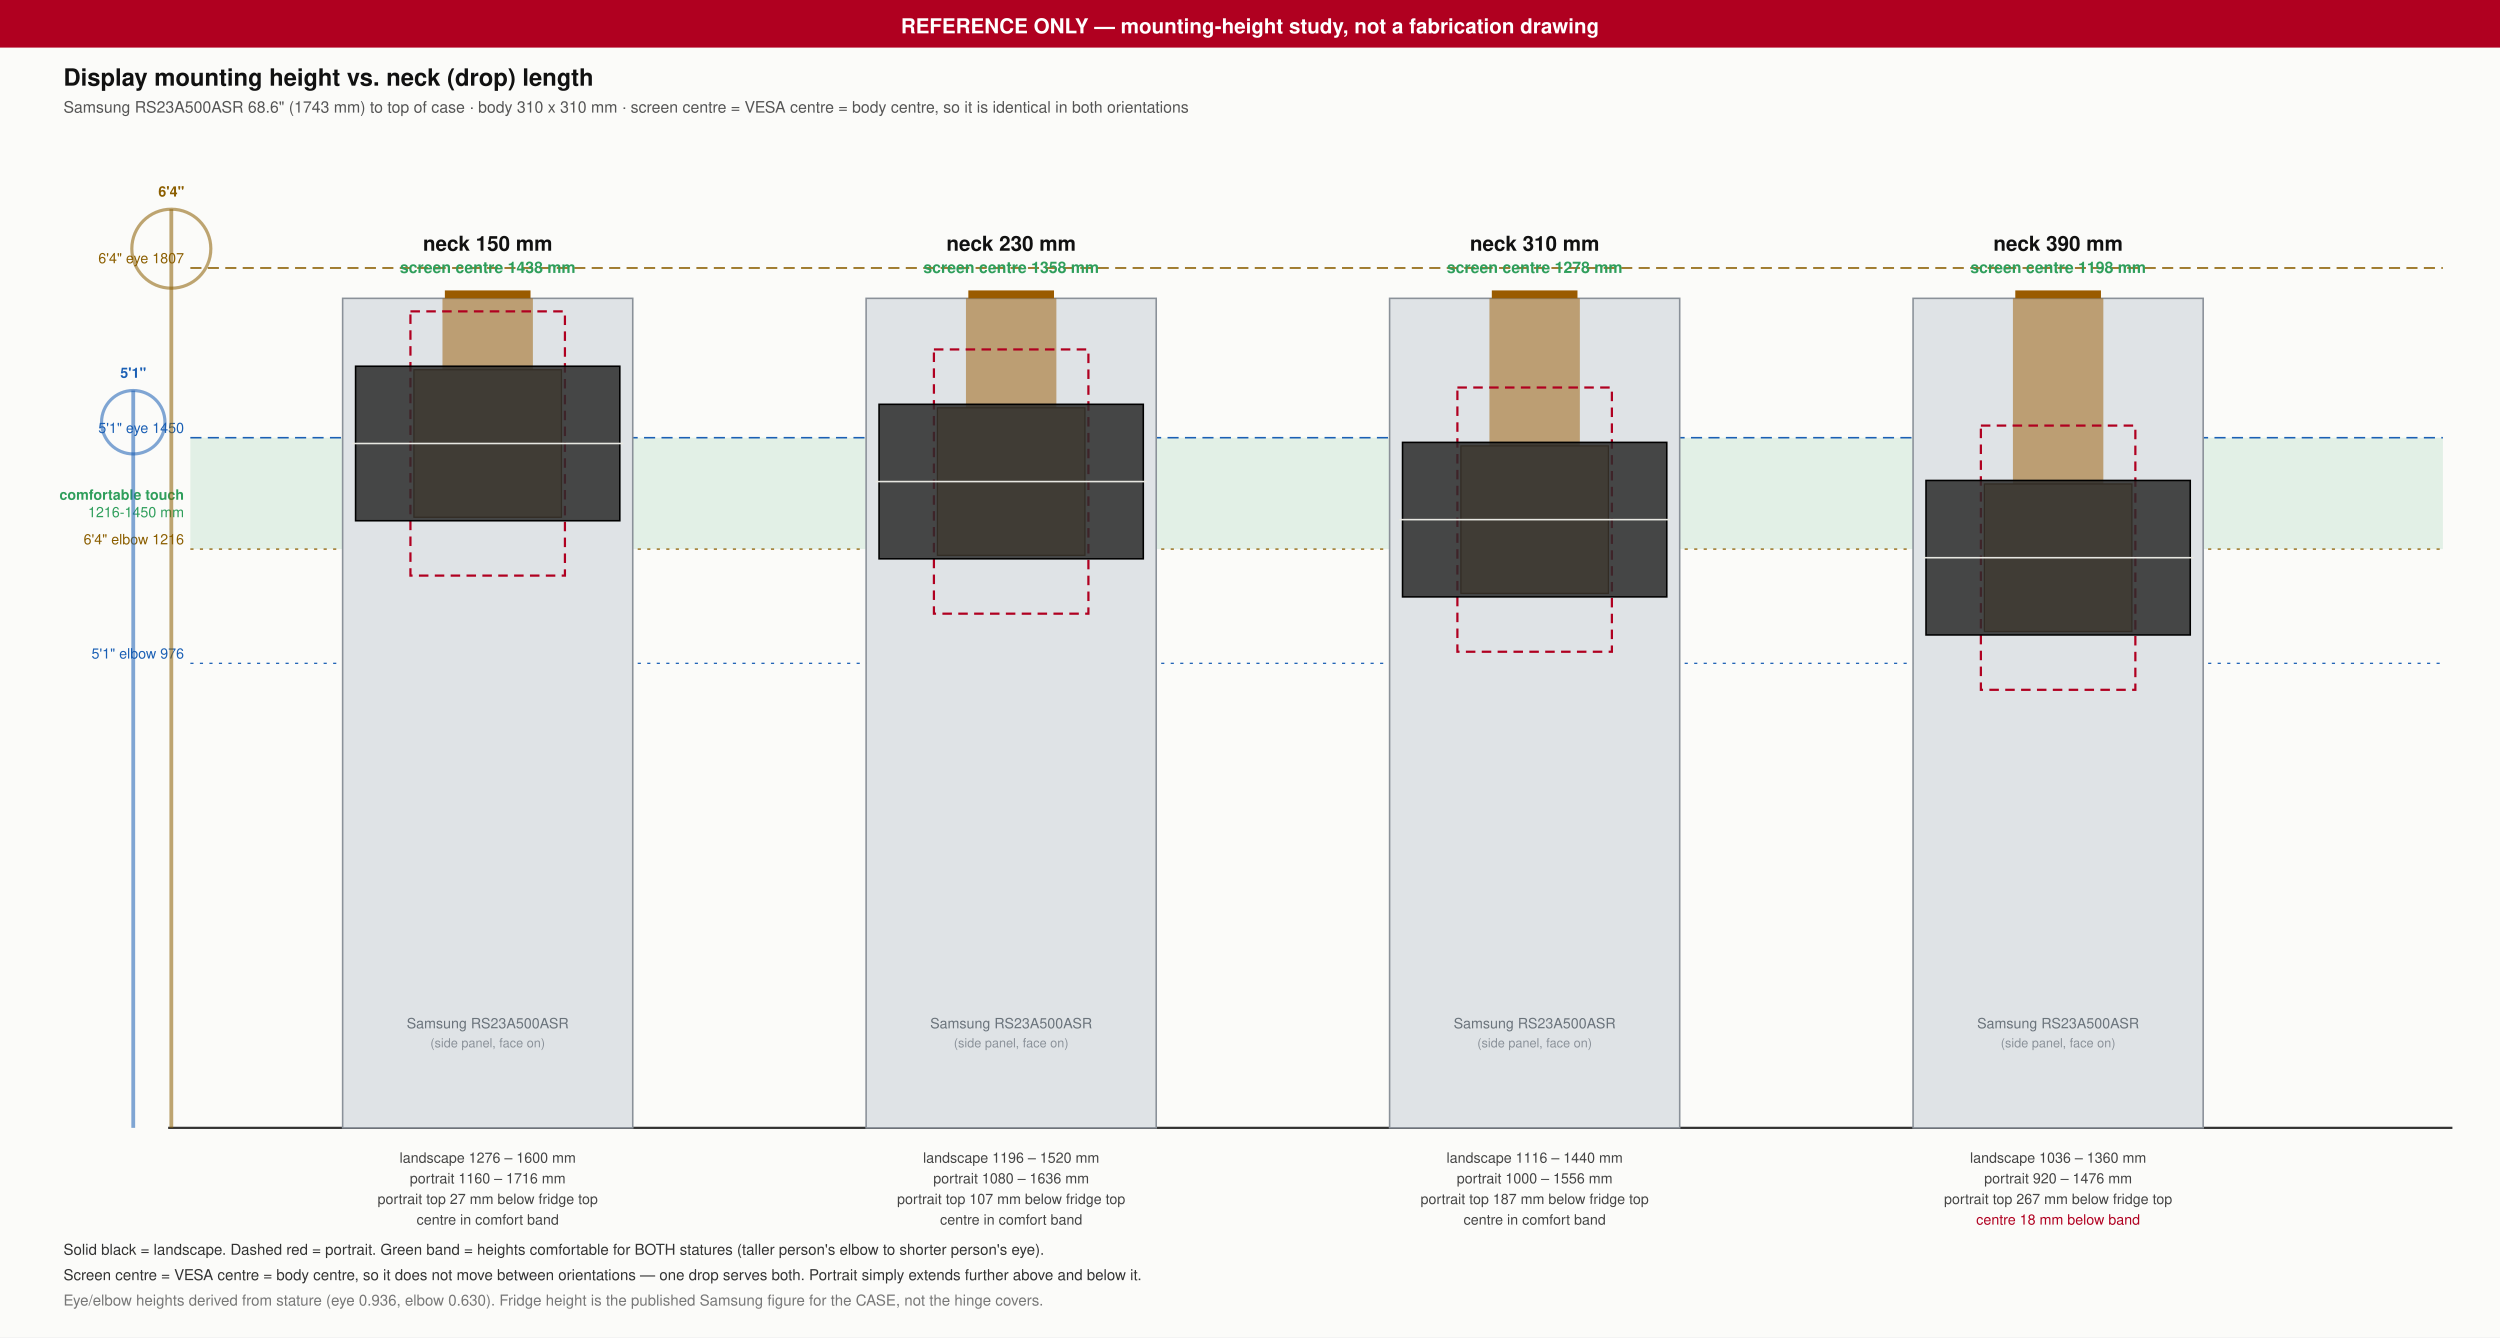
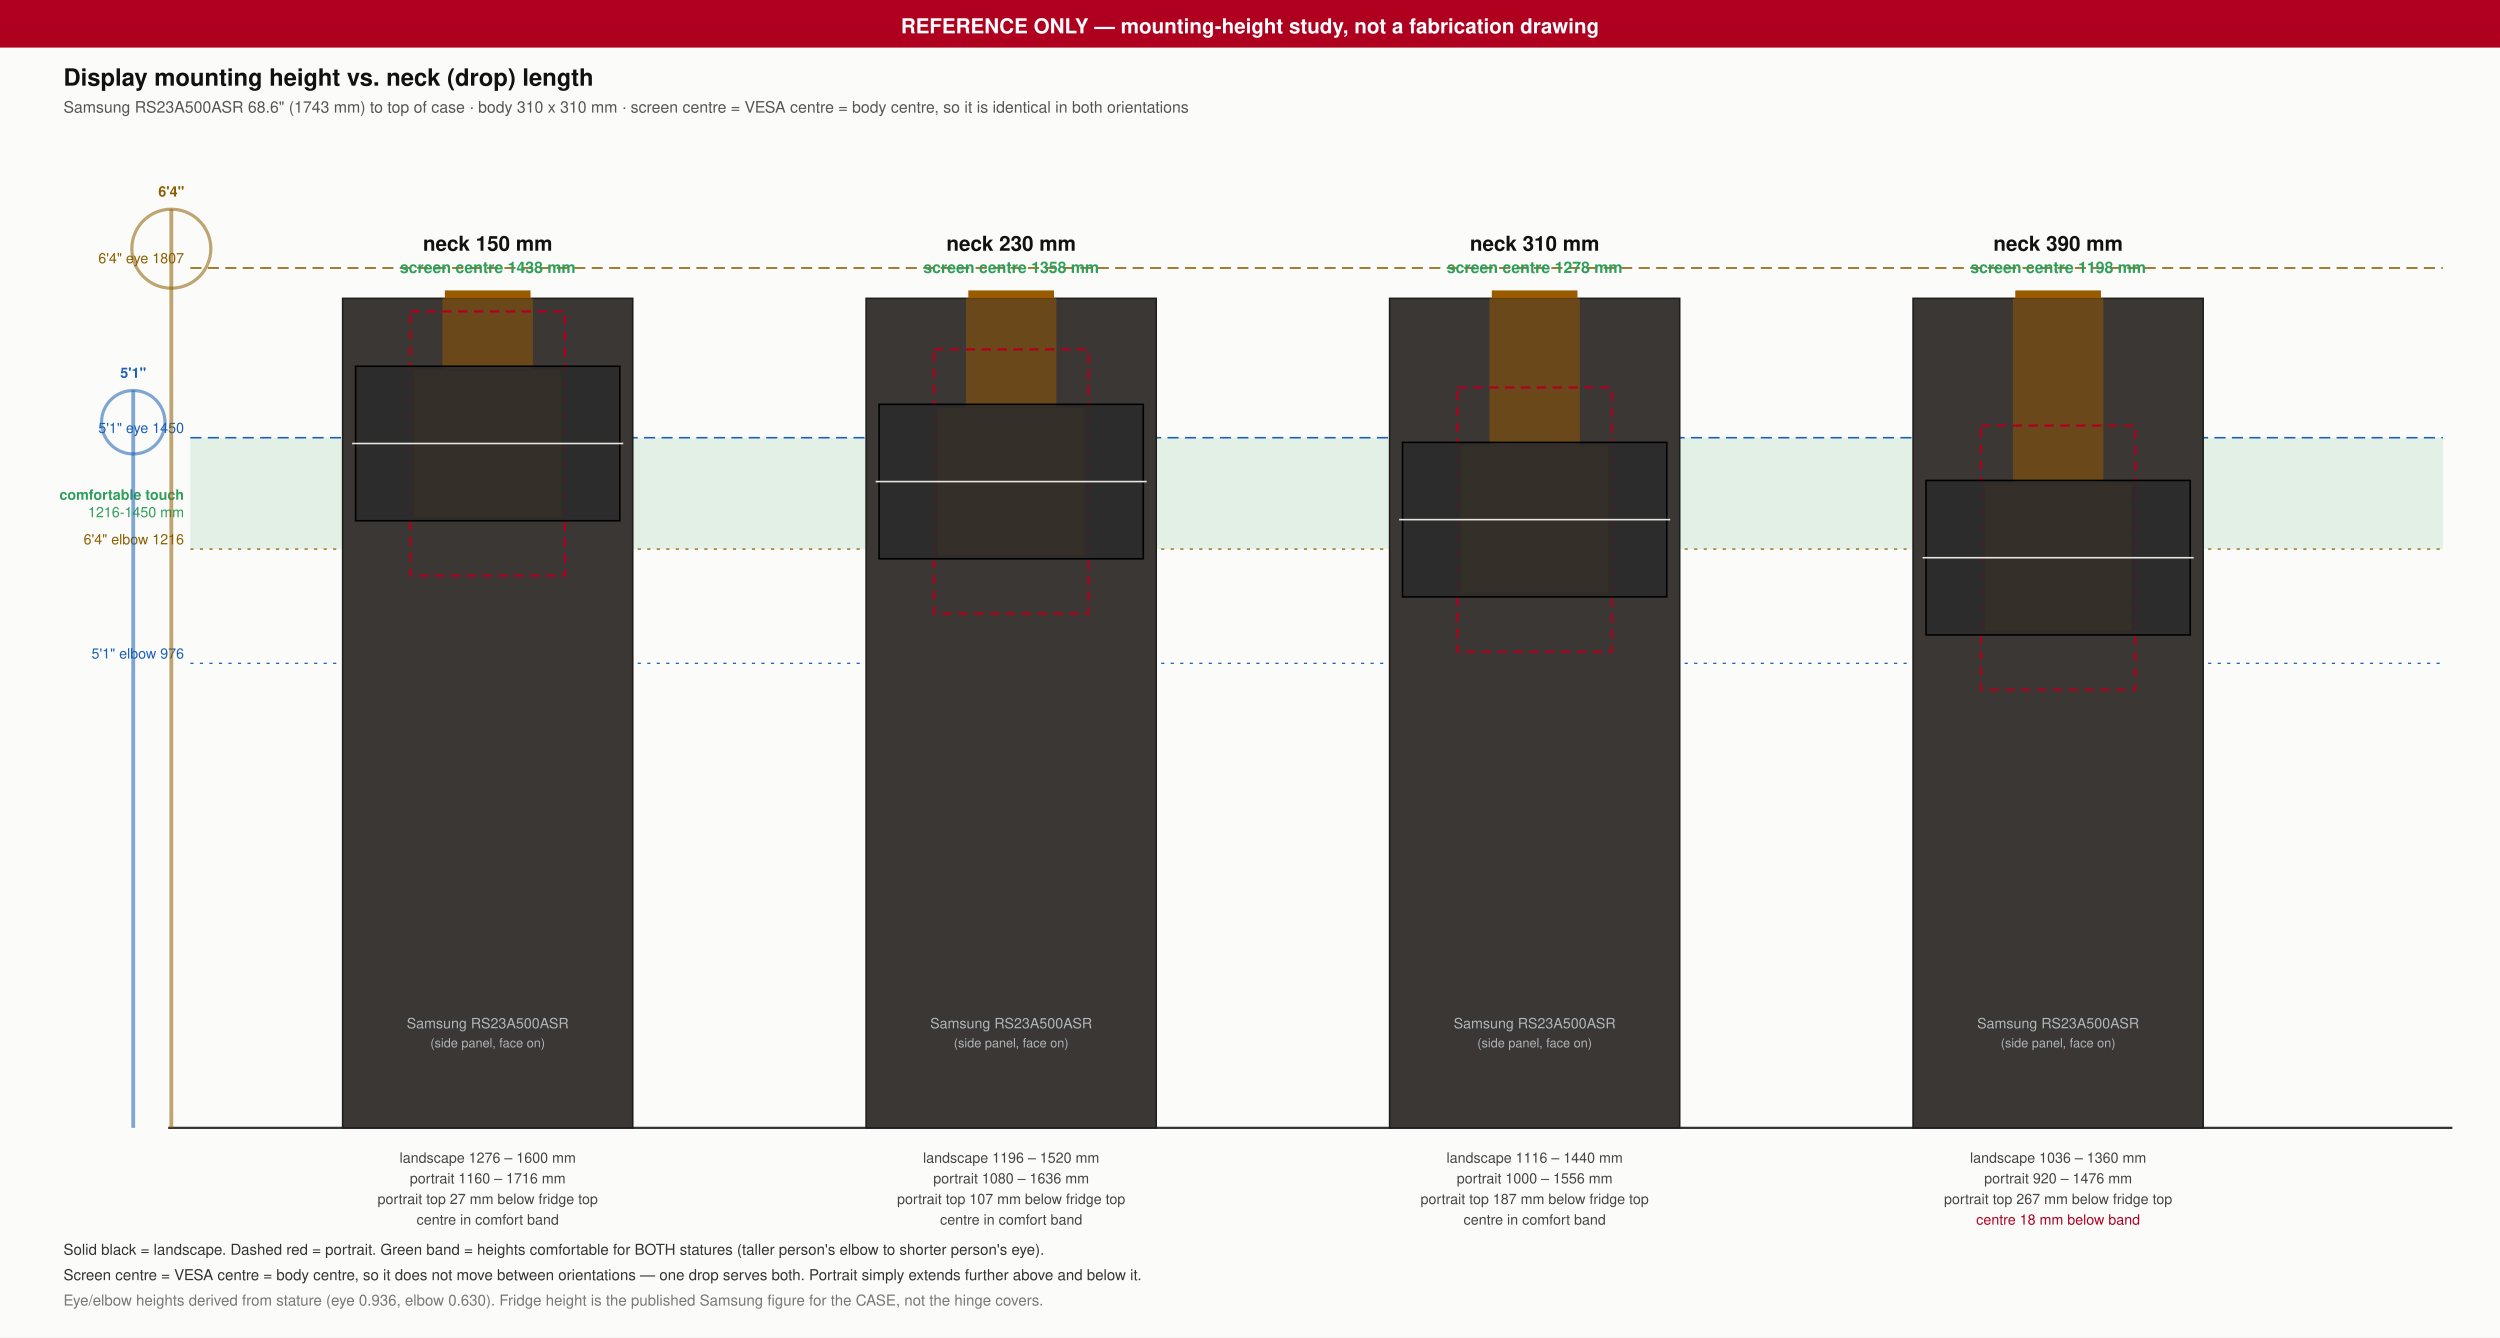
<svg xmlns="http://www.w3.org/2000/svg" width="1576" height="843" viewBox="0 0 1576 843">
  <rect width="1576" height="843" fill="#fbfbf9" />
  <rect x="0" y="0" width="1576" height="30" fill="#b00020" />
  <text x="788.00" y="21.00" font-family="Helvetica,Arial,sans-serif" font-size="13" text-anchor="middle" fill="#fff" font-weight="bold">REFERENCE ONLY — mounting-height study, not a fabrication drawing</text>
  <text x="40.00" y="54.00" font-family="Helvetica,Arial,sans-serif" font-size="15" text-anchor="start" fill="#111" font-weight="bold">Display mounting height vs. neck (drop) length</text>
  <text x="40.00" y="71.00" font-family="Helvetica,Arial,sans-serif" font-size="10" text-anchor="start" fill="#555" font-weight="normal">Samsung RS23A500ASR 68.6" (1743 mm) to top of case · body 310 x 310 mm · screen centre = VESA centre = body centre, so it is identical in both orientations</text>
  <rect x="120" y="275.93" width="1420" height="70.23" fill="#2e9e5b" fill-opacity="0.12" />
  <line x1="120" y1="275.93" x2="1540" y2="275.93" stroke="#1a5fb4" stroke-width="1" stroke-dasharray="7 4" />
  <text x="116.00" y="272.93" font-family="Helvetica,Arial,sans-serif" font-size="9" text-anchor="end" fill="#1a5fb4" font-weight="normal">5'1" eye 1450</text>
  <line x1="120" y1="418.16" x2="1540" y2="418.16" stroke="#1a5fb4" stroke-width="0.8" stroke-dasharray="2 4" />
  <text x="116.00" y="415.16" font-family="Helvetica,Arial,sans-serif" font-size="9" text-anchor="end" fill="#1a5fb4" font-weight="normal">5'1" elbow 976</text>
  <line x1="120" y1="168.94" x2="1540" y2="168.94" stroke="#8b5e00" stroke-width="1" stroke-dasharray="7 4" />
  <text x="116.00" y="165.94" font-family="Helvetica,Arial,sans-serif" font-size="9" text-anchor="end" fill="#8b5e00" font-weight="normal">6'4" eye 1807</text>
  <line x1="120" y1="346.15" x2="1540" y2="346.15" stroke="#8b5e00" stroke-width="0.8" stroke-dasharray="2 4" />
  <text x="116.00" y="343.15" font-family="Helvetica,Arial,sans-serif" font-size="9" text-anchor="end" fill="#8b5e00" font-weight="normal">6'4" elbow 1216</text>
  <text x="116.00" y="315.04" font-family="Helvetica,Arial,sans-serif" font-size="9" text-anchor="end" fill="#2e9e5b" font-weight="bold">comfortable touch</text>
  <text x="116.00" y="326.04" font-family="Helvetica,Arial,sans-serif" font-size="9" text-anchor="end" fill="#2e9e5b" font-weight="normal">1216-1450 mm</text>
  <line x1="106" y1="711.00" x2="1546" y2="711.00" stroke="#333" stroke-width="1.4" />
-   <rect x="216.00" y="188.08" width="182.88" height="522.92" fill="#dfe3e6" stroke="#8a9199" stroke-width="1" />
-   <text x="307.44" y="648.25" font-family="Helvetica,Arial,sans-serif" font-size="9" text-anchor="middle" fill="#6a737b" font-weight="normal">Samsung RS23A500ASR</text>
-   <text x="307.44" y="660.25" font-family="Helvetica,Arial,sans-serif" font-size="8" text-anchor="middle" fill="#8a9199" font-weight="normal">(side panel, face on)</text>
+   <rect x="216.00" y="188.08" width="182.88" height="522.92" fill="#3a3734" stroke="#1f1d1b" stroke-width="1" />
+   <text x="307.44" y="648.25" font-family="Helvetica,Arial,sans-serif" font-size="9" text-anchor="middle" fill="#b0b6b9" font-weight="normal">Samsung RS23A500ASR</text>
+   <text x="307.44" y="660.25" font-family="Helvetica,Arial,sans-serif" font-size="8" text-anchor="middle" fill="#b0b6b9" font-weight="normal">(side panel, face on)</text>
  <rect x="280.44" y="183.08" width="54.00" height="5" fill="#9a5b00" />
  <rect x="278.94" y="188.08" width="57.00" height="45.00" fill="#9a5b00" fill-opacity="0.5" />
  <rect x="260.94" y="233.08" width="93.00" height="93.00" fill="#9a5b00" fill-opacity="0.5" stroke="#5d3600" stroke-width="0.8" />
  <rect x="258.74" y="196.29" width="97.39" height="166.57" fill="none" stroke="#b00020" stroke-width="1.4" stroke-dasharray="6 4" />
  <rect x="224.16" y="230.88" width="166.57" height="97.39" fill="#2b2b2b" fill-opacity="0.85" stroke="#000" />
  <line x1="222.00" y1="279.58" x2="392.88" y2="279.58" stroke="#e8e8e2" stroke-width="1" />
  <text x="307.44" y="158.08" font-family="Helvetica,Arial,sans-serif" font-size="13" text-anchor="middle" fill="#111" font-weight="bold">neck 150 mm</text>
  <text x="307.44" y="172.08" font-family="Helvetica,Arial,sans-serif" font-size="10" text-anchor="middle" fill="#2e9e5b" font-weight="bold">screen centre 1438 mm</text>
  <text x="307.44" y="733.00" font-family="Helvetica,Arial,sans-serif" font-size="9" text-anchor="middle" fill="#444" font-weight="normal">landscape  1276 – 1600 mm</text>
  <text x="307.44" y="746.00" font-family="Helvetica,Arial,sans-serif" font-size="9" text-anchor="middle" fill="#444" font-weight="normal">portrait   1160 – 1716 mm</text>
  <text x="307.44" y="759.00" font-family="Helvetica,Arial,sans-serif" font-size="9" text-anchor="middle" fill="#444" font-weight="normal">portrait top 27 mm below fridge top</text>
  <text x="307.44" y="772.00" font-family="Helvetica,Arial,sans-serif" font-size="9" text-anchor="middle" fill="#444" font-weight="normal">centre in comfort band</text>
-   <rect x="546.00" y="188.08" width="182.88" height="522.92" fill="#dfe3e6" stroke="#8a9199" stroke-width="1" />
-   <text x="637.44" y="648.25" font-family="Helvetica,Arial,sans-serif" font-size="9" text-anchor="middle" fill="#6a737b" font-weight="normal">Samsung RS23A500ASR</text>
-   <text x="637.44" y="660.25" font-family="Helvetica,Arial,sans-serif" font-size="8" text-anchor="middle" fill="#8a9199" font-weight="normal">(side panel, face on)</text>
+   <rect x="546.00" y="188.08" width="182.88" height="522.92" fill="#3a3734" stroke="#1f1d1b" stroke-width="1" />
+   <text x="637.44" y="648.25" font-family="Helvetica,Arial,sans-serif" font-size="9" text-anchor="middle" fill="#b0b6b9" font-weight="normal">Samsung RS23A500ASR</text>
+   <text x="637.44" y="660.25" font-family="Helvetica,Arial,sans-serif" font-size="8" text-anchor="middle" fill="#b0b6b9" font-weight="normal">(side panel, face on)</text>
  <rect x="610.44" y="183.08" width="54.00" height="5" fill="#9a5b00" />
  <rect x="608.94" y="188.08" width="57.00" height="69.00" fill="#9a5b00" fill-opacity="0.5" />
  <rect x="590.94" y="257.08" width="93.00" height="93.00" fill="#9a5b00" fill-opacity="0.5" stroke="#5d3600" stroke-width="0.8" />
  <rect x="588.74" y="220.29" width="97.39" height="166.57" fill="none" stroke="#b00020" stroke-width="1.4" stroke-dasharray="6 4" />
  <rect x="554.16" y="254.88" width="166.57" height="97.39" fill="#2b2b2b" fill-opacity="0.85" stroke="#000" />
  <line x1="552.00" y1="303.58" x2="722.88" y2="303.58" stroke="#e8e8e2" stroke-width="1" />
  <text x="637.44" y="158.08" font-family="Helvetica,Arial,sans-serif" font-size="13" text-anchor="middle" fill="#111" font-weight="bold">neck 230 mm</text>
  <text x="637.44" y="172.08" font-family="Helvetica,Arial,sans-serif" font-size="10" text-anchor="middle" fill="#2e9e5b" font-weight="bold">screen centre 1358 mm</text>
  <text x="637.44" y="733.00" font-family="Helvetica,Arial,sans-serif" font-size="9" text-anchor="middle" fill="#444" font-weight="normal">landscape  1196 – 1520 mm</text>
  <text x="637.44" y="746.00" font-family="Helvetica,Arial,sans-serif" font-size="9" text-anchor="middle" fill="#444" font-weight="normal">portrait   1080 – 1636 mm</text>
  <text x="637.44" y="759.00" font-family="Helvetica,Arial,sans-serif" font-size="9" text-anchor="middle" fill="#444" font-weight="normal">portrait top 107 mm below fridge top</text>
  <text x="637.44" y="772.00" font-family="Helvetica,Arial,sans-serif" font-size="9" text-anchor="middle" fill="#444" font-weight="normal">centre in comfort band</text>
-   <rect x="876.00" y="188.08" width="182.88" height="522.92" fill="#dfe3e6" stroke="#8a9199" stroke-width="1" />
-   <text x="967.44" y="648.25" font-family="Helvetica,Arial,sans-serif" font-size="9" text-anchor="middle" fill="#6a737b" font-weight="normal">Samsung RS23A500ASR</text>
-   <text x="967.44" y="660.25" font-family="Helvetica,Arial,sans-serif" font-size="8" text-anchor="middle" fill="#8a9199" font-weight="normal">(side panel, face on)</text>
+   <rect x="876.00" y="188.08" width="182.88" height="522.92" fill="#3a3734" stroke="#1f1d1b" stroke-width="1" />
+   <text x="967.44" y="648.25" font-family="Helvetica,Arial,sans-serif" font-size="9" text-anchor="middle" fill="#b0b6b9" font-weight="normal">Samsung RS23A500ASR</text>
+   <text x="967.44" y="660.25" font-family="Helvetica,Arial,sans-serif" font-size="8" text-anchor="middle" fill="#b0b6b9" font-weight="normal">(side panel, face on)</text>
  <rect x="940.44" y="183.08" width="54.00" height="5" fill="#9a5b00" />
  <rect x="938.94" y="188.08" width="57.00" height="93.00" fill="#9a5b00" fill-opacity="0.5" />
  <rect x="920.94" y="281.08" width="93.00" height="93.00" fill="#9a5b00" fill-opacity="0.5" stroke="#5d3600" stroke-width="0.8" />
  <rect x="918.74" y="244.29" width="97.39" height="166.57" fill="none" stroke="#b00020" stroke-width="1.4" stroke-dasharray="6 4" />
  <rect x="884.16" y="278.88" width="166.57" height="97.39" fill="#2b2b2b" fill-opacity="0.85" stroke="#000" />
  <line x1="882.00" y1="327.58" x2="1052.88" y2="327.58" stroke="#e8e8e2" stroke-width="1" />
  <text x="967.44" y="158.08" font-family="Helvetica,Arial,sans-serif" font-size="13" text-anchor="middle" fill="#111" font-weight="bold">neck 310 mm</text>
  <text x="967.44" y="172.08" font-family="Helvetica,Arial,sans-serif" font-size="10" text-anchor="middle" fill="#2e9e5b" font-weight="bold">screen centre 1278 mm</text>
  <text x="967.44" y="733.00" font-family="Helvetica,Arial,sans-serif" font-size="9" text-anchor="middle" fill="#444" font-weight="normal">landscape  1116 – 1440 mm</text>
  <text x="967.44" y="746.00" font-family="Helvetica,Arial,sans-serif" font-size="9" text-anchor="middle" fill="#444" font-weight="normal">portrait   1000 – 1556 mm</text>
  <text x="967.44" y="759.00" font-family="Helvetica,Arial,sans-serif" font-size="9" text-anchor="middle" fill="#444" font-weight="normal">portrait top 187 mm below fridge top</text>
  <text x="967.44" y="772.00" font-family="Helvetica,Arial,sans-serif" font-size="9" text-anchor="middle" fill="#444" font-weight="normal">centre in comfort band</text>
-   <rect x="1206.00" y="188.08" width="182.88" height="522.92" fill="#dfe3e6" stroke="#8a9199" stroke-width="1" />
-   <text x="1297.44" y="648.25" font-family="Helvetica,Arial,sans-serif" font-size="9" text-anchor="middle" fill="#6a737b" font-weight="normal">Samsung RS23A500ASR</text>
-   <text x="1297.44" y="660.25" font-family="Helvetica,Arial,sans-serif" font-size="8" text-anchor="middle" fill="#8a9199" font-weight="normal">(side panel, face on)</text>
+   <rect x="1206.00" y="188.08" width="182.88" height="522.92" fill="#3a3734" stroke="#1f1d1b" stroke-width="1" />
+   <text x="1297.44" y="648.25" font-family="Helvetica,Arial,sans-serif" font-size="9" text-anchor="middle" fill="#b0b6b9" font-weight="normal">Samsung RS23A500ASR</text>
+   <text x="1297.44" y="660.25" font-family="Helvetica,Arial,sans-serif" font-size="8" text-anchor="middle" fill="#b0b6b9" font-weight="normal">(side panel, face on)</text>
  <rect x="1270.44" y="183.08" width="54.00" height="5" fill="#9a5b00" />
  <rect x="1268.94" y="188.08" width="57.00" height="117.00" fill="#9a5b00" fill-opacity="0.5" />
  <rect x="1250.94" y="305.08" width="93.00" height="93.00" fill="#9a5b00" fill-opacity="0.5" stroke="#5d3600" stroke-width="0.8" />
  <rect x="1248.74" y="268.29" width="97.39" height="166.57" fill="none" stroke="#b00020" stroke-width="1.4" stroke-dasharray="6 4" />
  <rect x="1214.16" y="302.88" width="166.57" height="97.39" fill="#2b2b2b" fill-opacity="0.85" stroke="#000" />
  <line x1="1212.00" y1="351.58" x2="1382.88" y2="351.58" stroke="#e8e8e2" stroke-width="1" />
  <text x="1297.44" y="158.08" font-family="Helvetica,Arial,sans-serif" font-size="13" text-anchor="middle" fill="#111" font-weight="bold">neck 390 mm</text>
  <text x="1297.44" y="172.08" font-family="Helvetica,Arial,sans-serif" font-size="10" text-anchor="middle" fill="#2e9e5b" font-weight="bold">screen centre 1198 mm</text>
  <text x="1297.44" y="733.00" font-family="Helvetica,Arial,sans-serif" font-size="9" text-anchor="middle" fill="#444" font-weight="normal">landscape  1036 – 1360 mm</text>
  <text x="1297.44" y="746.00" font-family="Helvetica,Arial,sans-serif" font-size="9" text-anchor="middle" fill="#444" font-weight="normal">portrait   920 – 1476 mm</text>
  <text x="1297.44" y="759.00" font-family="Helvetica,Arial,sans-serif" font-size="9" text-anchor="middle" fill="#444" font-weight="normal">portrait top 267 mm below fridge top</text>
  <text x="1297.44" y="772.00" font-family="Helvetica,Arial,sans-serif" font-size="9" text-anchor="middle" fill="#b00020" font-weight="normal">centre 18 mm below band</text>
  <line x1="84.00" y1="711.00" x2="84.00" y2="246.18" stroke="#1a5fb4" stroke-width="2.4" stroke-opacity="0.55" />
  <circle cx="84.00" cy="266.17" r="19.99" fill="none" stroke="#1a5fb4" stroke-width="2" stroke-opacity="0.55" />
  <text x="84.00" y="238.18" font-family="Helvetica,Arial,sans-serif" font-size="9" text-anchor="middle" fill="#1a5fb4" font-weight="bold">5'1"</text>
  <line x1="108.00" y1="711.00" x2="108.00" y2="131.88" stroke="#8b5e00" stroke-width="2.4" stroke-opacity="0.55" />
  <circle cx="108.00" cy="156.78" r="24.90" fill="none" stroke="#8b5e00" stroke-width="2" stroke-opacity="0.55" />
  <text x="108.00" y="123.88" font-family="Helvetica,Arial,sans-serif" font-size="9" text-anchor="middle" fill="#8b5e00" font-weight="bold">6'4"</text>
  <text x="40.00" y="791.00" font-family="Helvetica,Arial,sans-serif" font-size="9.5" text-anchor="start" fill="#333" font-weight="normal">Solid black = landscape. Dashed red = portrait. Green band = heights comfortable for BOTH statures (taller person's elbow to shorter person's eye).</text>
  <text x="40.00" y="807.00" font-family="Helvetica,Arial,sans-serif" font-size="9.5" text-anchor="start" fill="#333" font-weight="normal">Screen centre = VESA centre = body centre, so it does not move between orientations — one drop serves both. Portrait simply extends further above and below it.</text>
  <text x="40.00" y="823.00" font-family="Helvetica,Arial,sans-serif" font-size="9.5" text-anchor="start" fill="#777" font-weight="normal">Eye/elbow heights derived from stature (eye 0.936, elbow 0.630). Fridge height is the published Samsung figure for the CASE, not the hinge covers.</text>
</svg>
